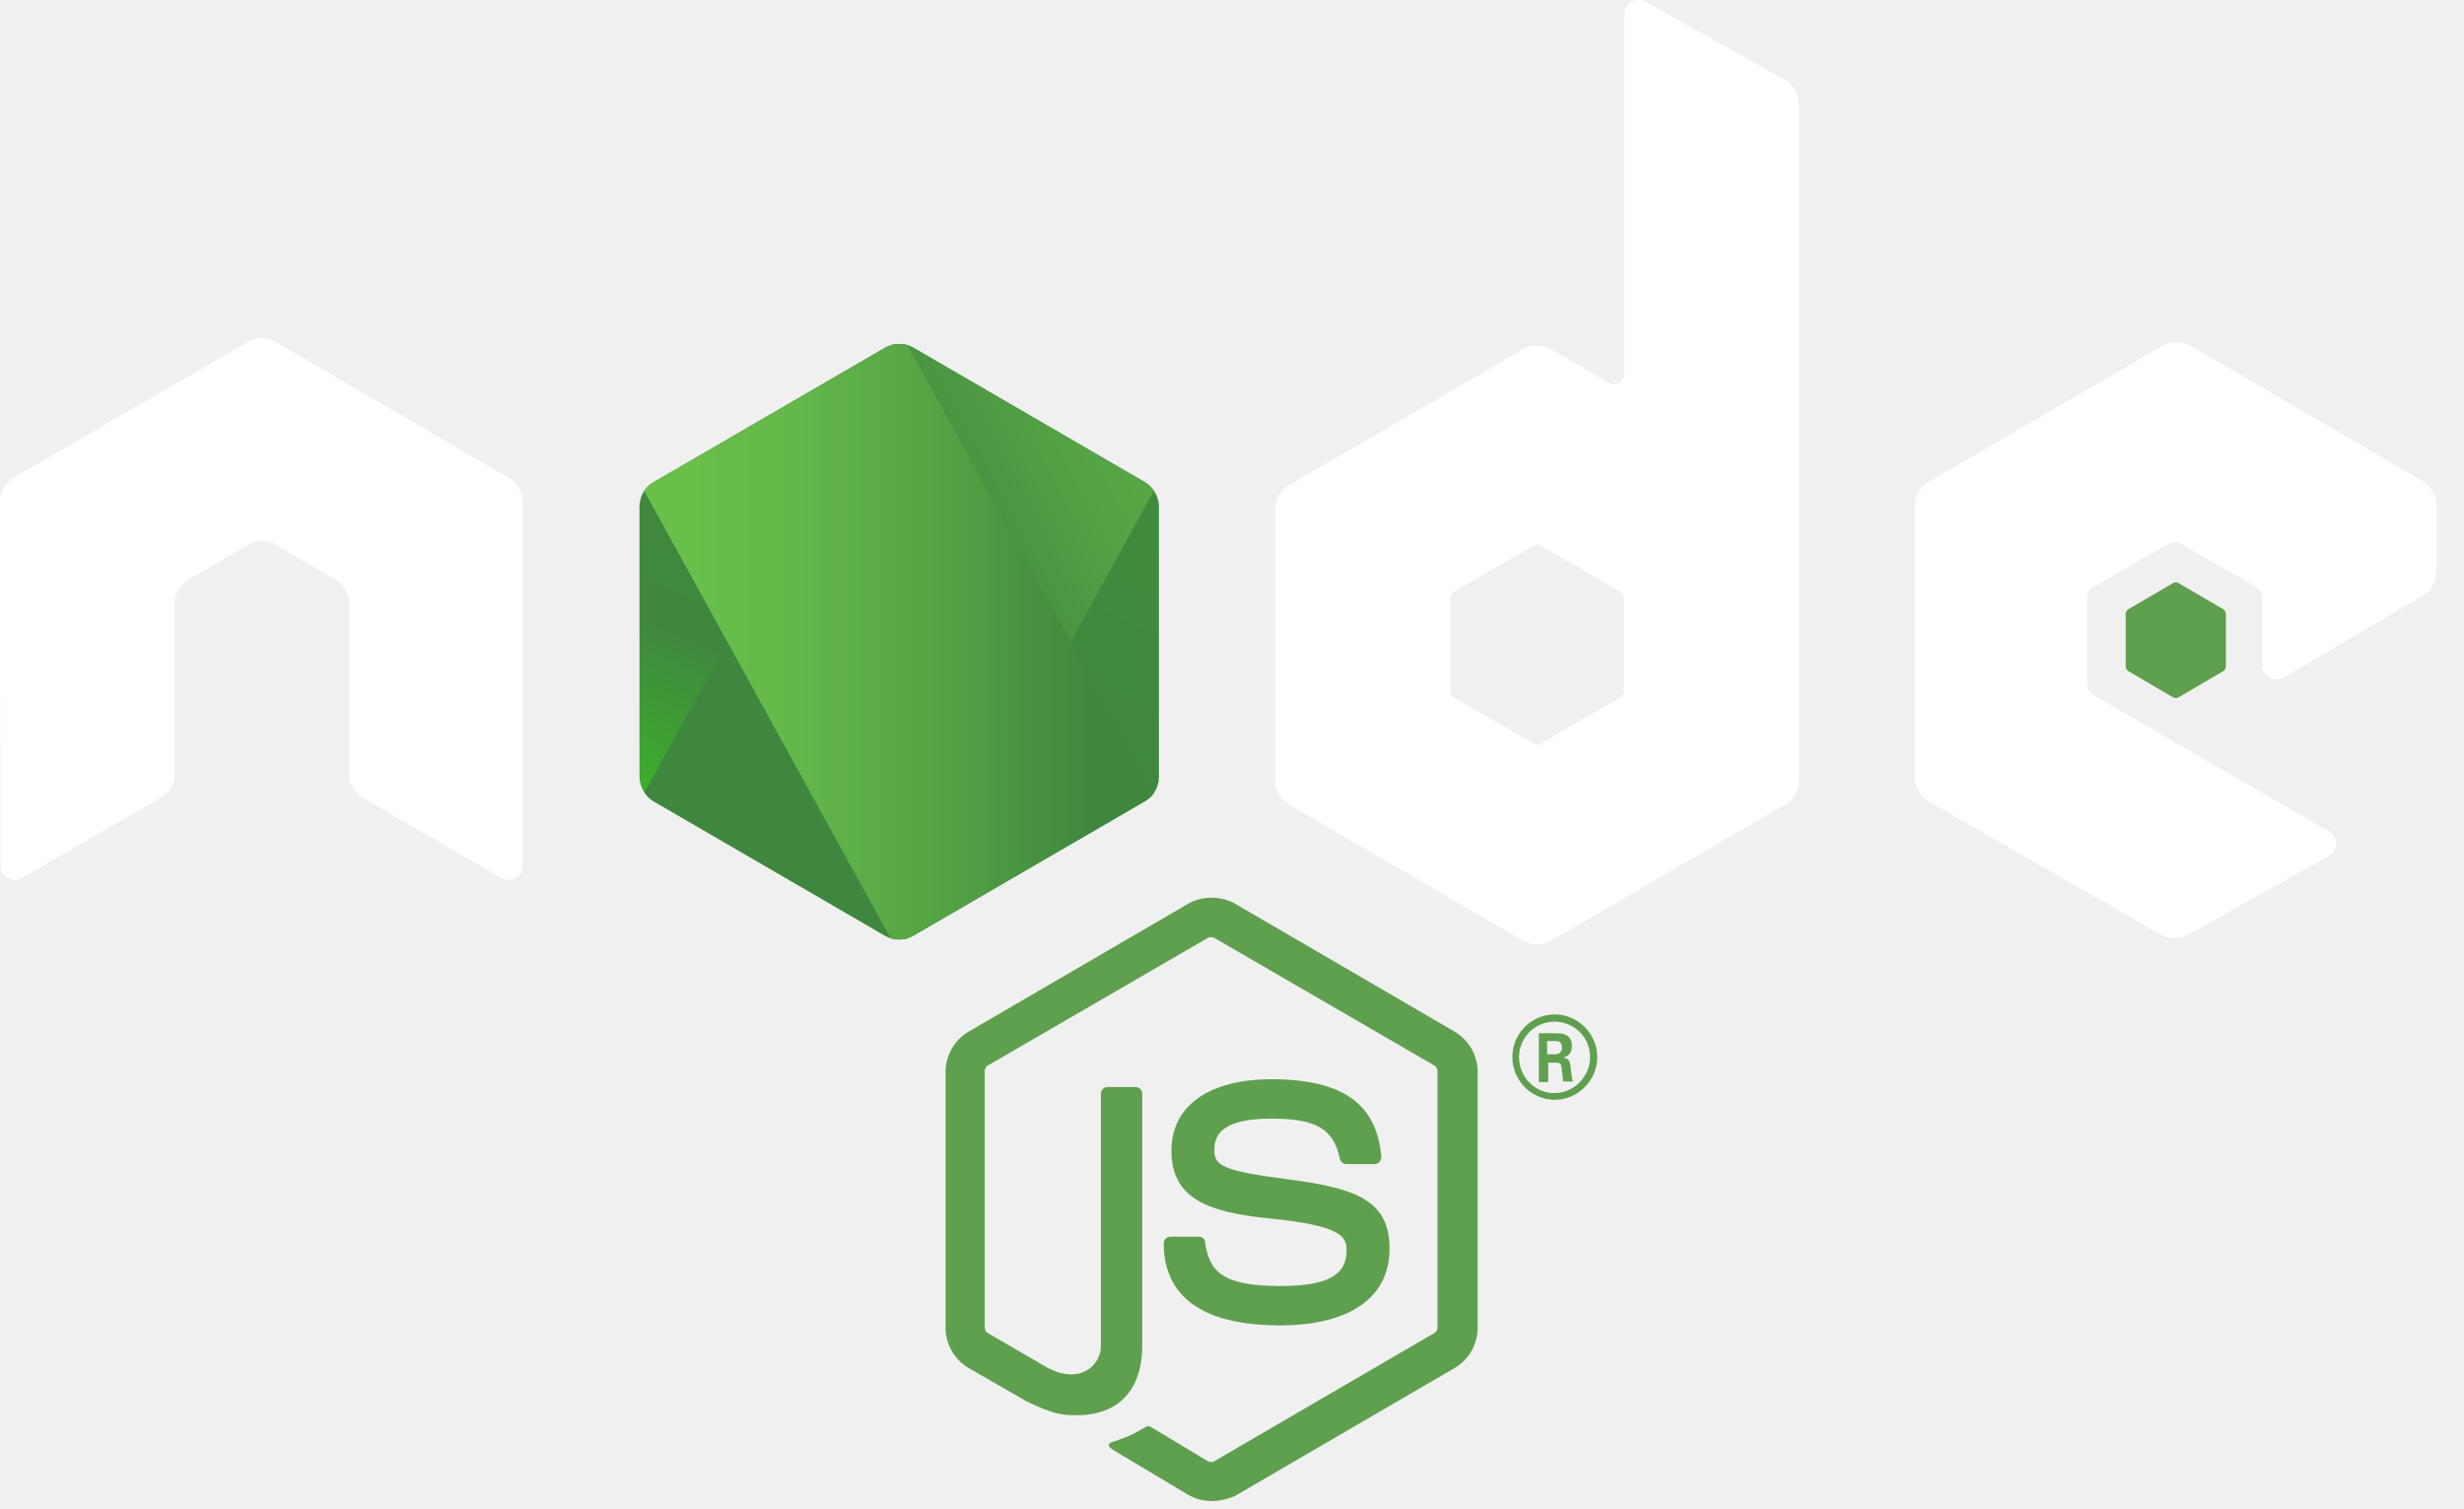
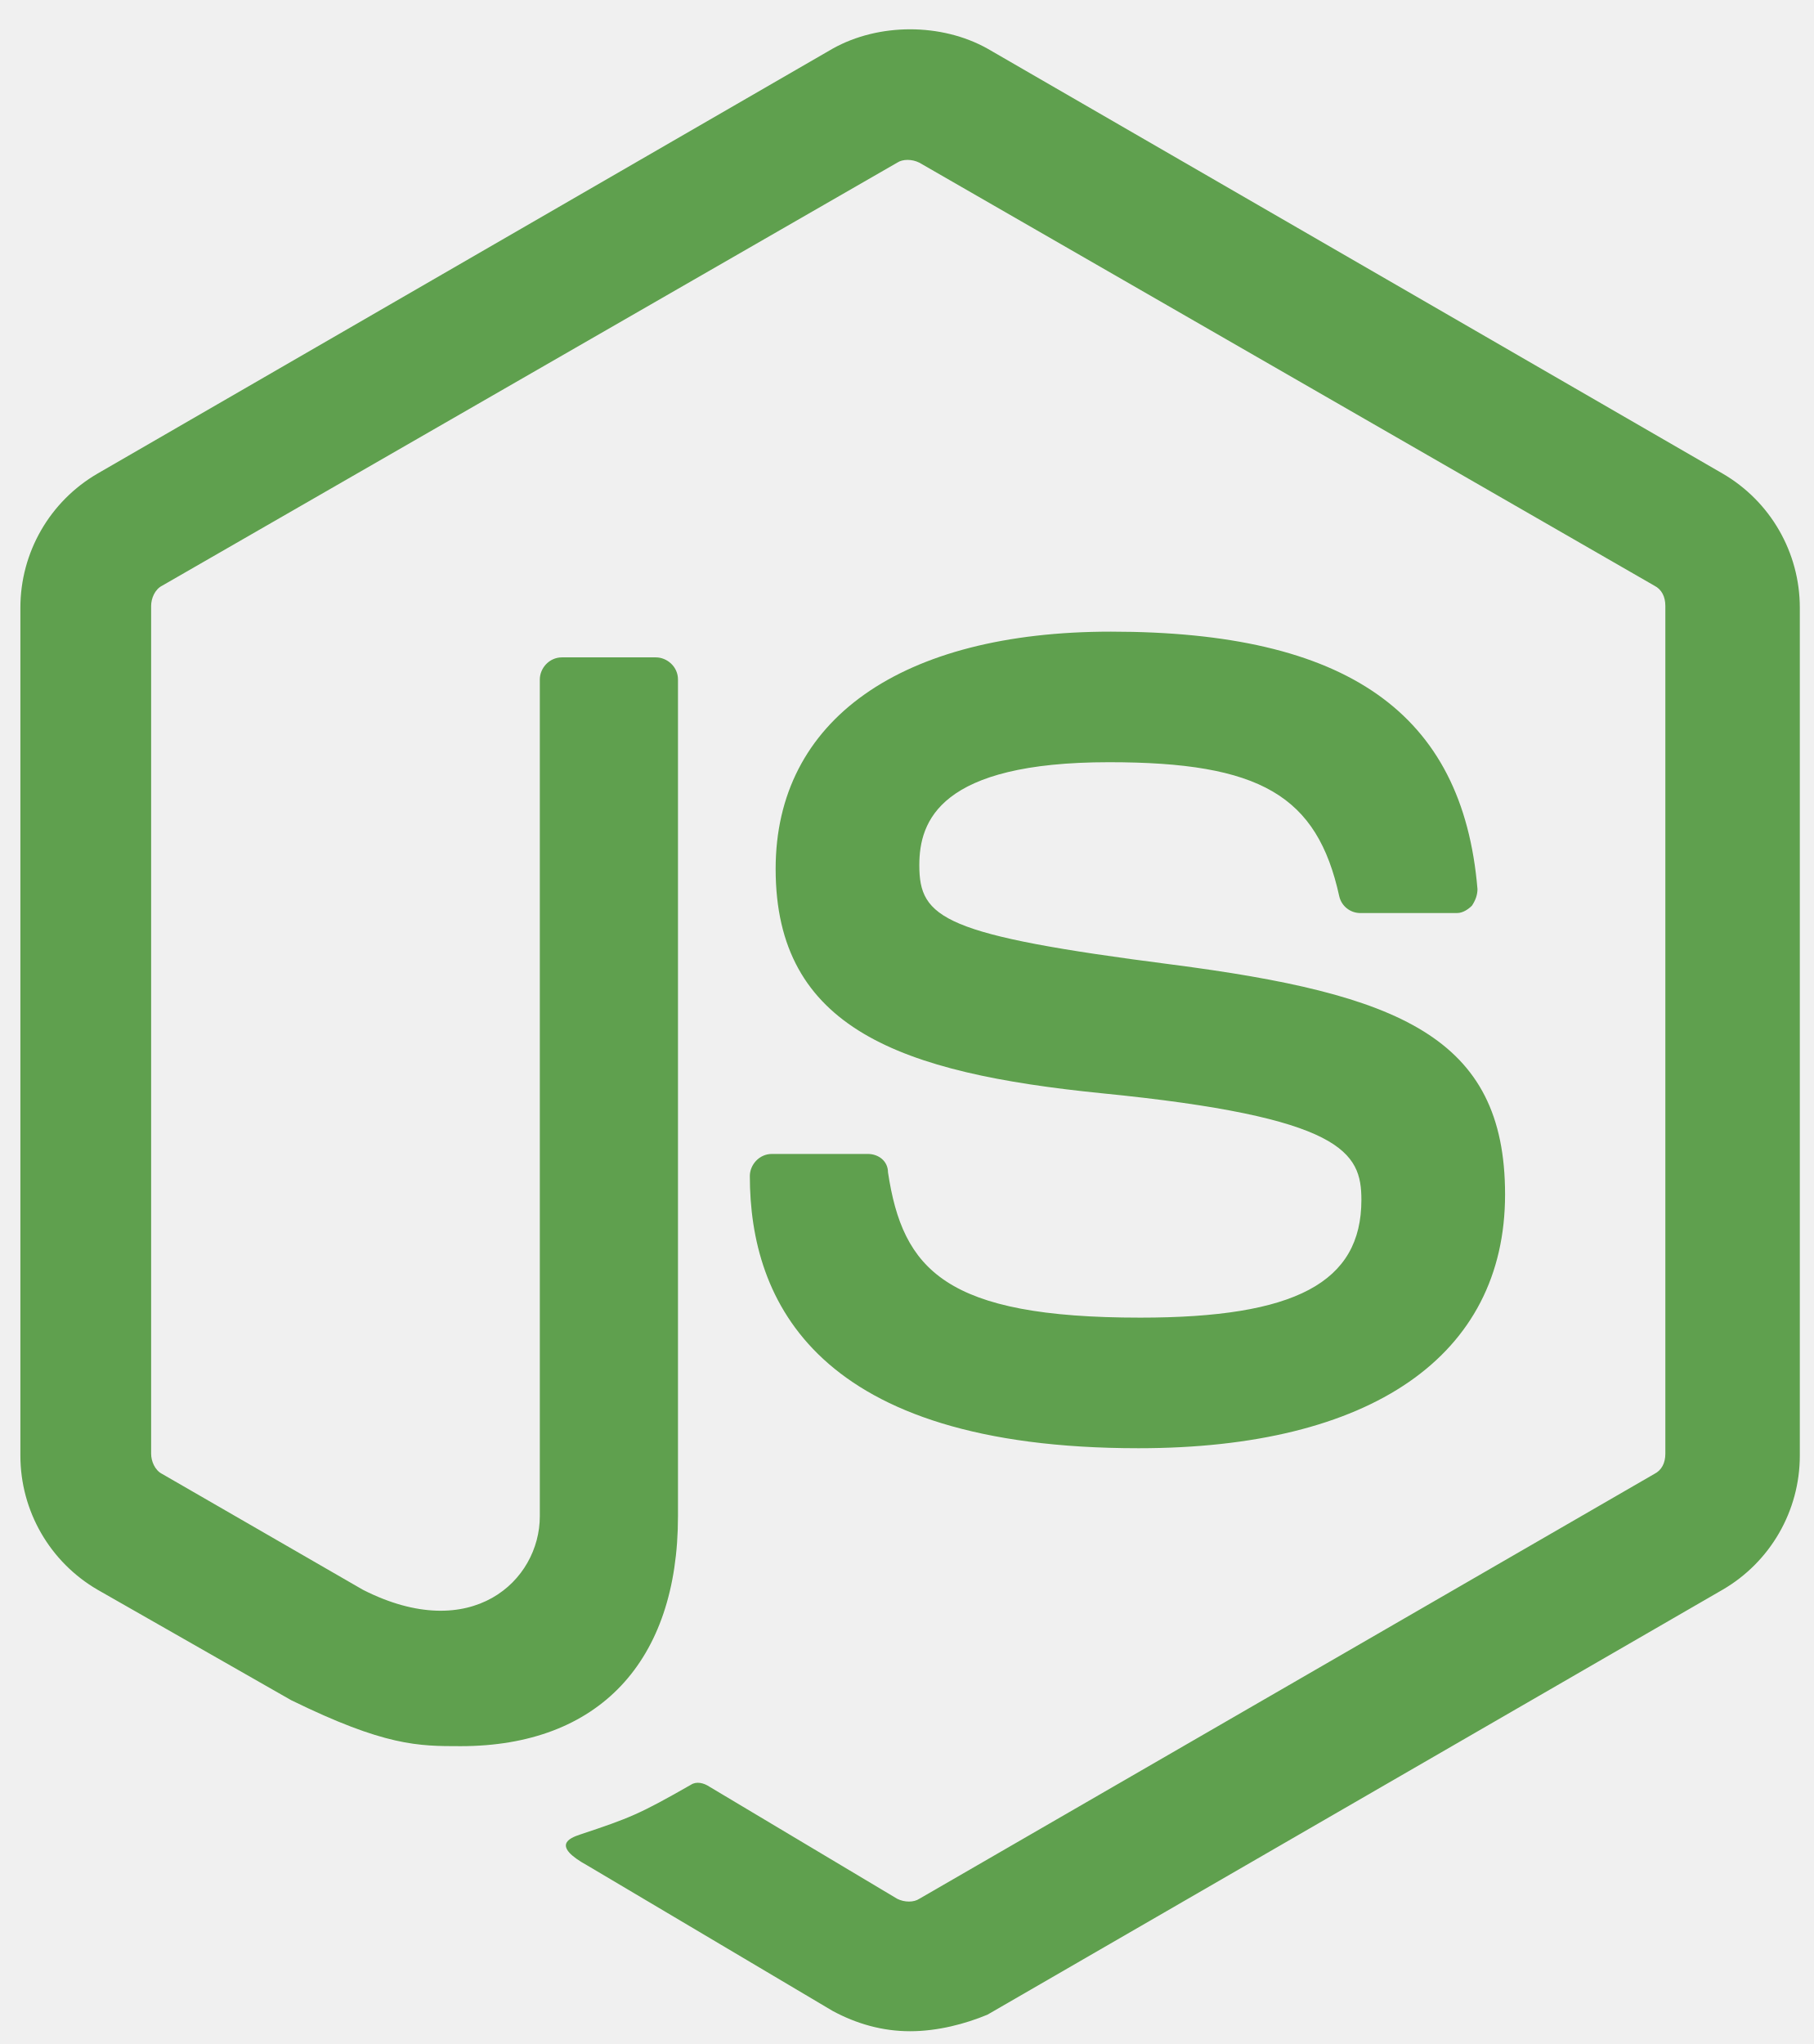
- <svg xmlns="http://www.w3.org/2000/svg" width="205.86" height="126" viewBox="0 0 205.86 126" fill="none">
-   <mask id="a" mask-type="luminance" maskUnits="userSpaceOnUse" x="0" y="0" width="267" height="80">
-     <path d="M267 0H0v79.378h267z" fill="#fff" />
-   </mask>
-   <g mask="url(#a)">
-     <path fill-rule="evenodd" clip-rule="evenodd" d="M43.674 41.954c0-.834-.46-1.62-1.197-2.038L23.01 28.572c-.322-.185-.69-.278-1.058-.324h-.184c-.368 0-.736.139-1.059.324l-19.512 11.3A2.38 2.38 0 0 0 0 41.953l.046 30.378c0 .416.23.833.598 1.018.368.232.829.232 1.15 0l11.598-6.668a2.36 2.36 0 0 0 1.197-2.037V50.428c0-.833.46-1.62 1.196-2.037l4.924-2.871a2.2 2.2 0 0 1 1.197-.325c.414 0 .828.093 1.15.325l4.925 2.87a2.36 2.36 0 0 1 1.196 2.038v14.217c0 .833.46 1.62 1.197 2.037L41.88 73.35c.368.232.828.232 1.197 0 .368-.185.598-.602.598-1.018zM137.465.139c-.369-.185-.829-.185-1.151 0-.368.231-.598.602-.598 1.019v30.1a.88.88 0 0 1-.415.74.88.88 0 0 1-.828 0l-4.878-2.825a2.36 2.36 0 0 0-2.347 0L107.735 40.52a2.36 2.36 0 0 0-1.196 2.037V65.2c0 .834.46 1.621 1.196 2.038l19.513 11.345a2.36 2.36 0 0 0 2.347 0l19.513-11.345a2.36 2.36 0 0 0 1.196-2.038V8.752c0-.88-.46-1.667-1.196-2.084zm-1.795 57.606c0 .232-.092.417-.276.51l-6.674 3.89a.68.68 0 0 1-.598 0l-6.673-3.89c-.184-.093-.276-.325-.276-.51v-7.78c0-.231.092-.416.276-.509l6.673-3.89a.68.68 0 0 1 .598 0l6.674 3.89c.184.093.276.324.276.51zm66.728-7.965c.737-.417 1.151-1.204 1.151-2.038v-5.51c0-.834-.46-1.62-1.151-2.037l-19.375-11.3a2.36 2.36 0 0 0-2.347 0l-19.512 11.346a2.36 2.36 0 0 0-1.197 2.037v22.645c0 .833.46 1.62 1.197 2.037l19.374 11.114c.737.416 1.611.416 2.301 0l11.736-6.576c.368-.185.598-.602.598-1.019s-.23-.833-.598-1.018L174.97 58.115c-.368-.231-.598-.602-.598-1.018v-7.085c0-.417.23-.834.598-1.02l6.121-3.518a1.12 1.12 0 0 1 1.196 0l6.121 3.519c.368.231.598.602.598 1.019v5.557c0 .416.23.833.599 1.018.368.232.828.232 1.196 0z" fill="#fff" />
-     <path fill-rule="evenodd" clip-rule="evenodd" d="M181.551 48.716a.42.42 0 0 1 .461 0l3.727 2.176c.138.092.23.231.23.417v4.352a.5.5 0 0 1-.23.417l-3.727 2.177a.42.42 0 0 1-.461 0l-3.727-2.177a.49.49 0 0 1-.23-.417V51.31c0-.185.092-.325.23-.417z" fill="#5FA04E" />
-     <path d="M76.301 29.045a2.36 2.36 0 0 0-2.348 0L54.579 40.297c-.737.417-1.151 1.204-1.151 2.038v22.551c0 .834.46 1.621 1.15 2.038l19.375 11.253a2.36 2.36 0 0 0 2.348 0l19.374-11.253c.737-.417 1.15-1.204 1.15-2.038V42.335c0-.834-.46-1.62-1.15-2.038z" fill="url(#b)" />
-     <mask id="c" mask-type="luminance" maskUnits="userSpaceOnUse" x="53" y="28" width="44" height="51">
-       <path d="M76.301 29.045a2.36 2.36 0 0 0-2.348 0L54.579 40.297c-.737.417-1.151 1.204-1.151 2.038v22.551c0 .834.46 1.621 1.15 2.038l19.375 11.253a2.36 2.36 0 0 0 2.348 0l19.374-11.253c.737-.417 1.15-1.204 1.15-2.038V42.335c0-.834-.46-1.62-1.15-2.038z" fill="#fff" />
-     </mask>
-     <g mask="url(#c)">
-       <path d="m75.127 27.581 21.506 12.995-21.505 39.125-21.547-13.018z" fill="url(#d)" />
-     </g>
-     <mask id="e" mask-type="luminance" maskUnits="userSpaceOnUse" x="53" y="28" width="44" height="51">
-       <path d="M76.301 29.045a2.36 2.36 0 0 0-2.348 0L54.579 40.297c-.737.417-1.151 1.204-1.151 2.038v22.551c0 .834.46 1.621 1.15 2.038l19.375 11.253a2.36 2.36 0 0 0 2.348 0l19.374-11.253c.737-.417 1.15-1.204 1.15-2.038V42.335c0-.834-.46-1.62-1.15-2.038z" fill="#fff" />
-     </mask>
-     <g mask="url(#e)">
-       <path d="M75.127 27.581 53.581 40.576l21.546 39.125 21.506-13.018z" fill="url(#f)" />
-     </g>
+ <svg xmlns="http://www.w3.org/2000/svg" width="71" height="80" viewBox="0 0 71 80" fill="none">
+   <g clipPath="url(#clip0_337_7891)" fill="#5FA04E">
+     <path d="M35.625 79.5c-1.081 0-2.09-.288-3.028-.792l-9.59-5.686c-1.442-.792-.721-1.08-.289-1.224 1.947-.648 2.308-.792 4.327-1.944.216-.144.504-.072.72.072l7.356 4.391c.288.144.649.144.865 0l28.77-16.628c.289-.144.433-.431.433-.791V23.714c0-.36-.144-.648-.432-.792L35.986 6.366c-.288-.144-.65-.144-.865 0L6.35 22.922c-.29.144-.434.504-.434.792v33.184c0 .287.145.647.433.791l7.86 4.535c4.254 2.16 6.922-.36 6.922-2.879V26.593c0-.432.36-.864.865-.864h3.678c.432 0 .865.36.865.864v32.752c0 5.687-3.1 8.998-8.509 8.998-1.658 0-2.956 0-6.633-1.8l-7.572-4.319A6.073 6.073 0 0 1 .798 56.97V23.786a6.073 6.073 0 0 1 3.028-5.255l28.77-16.628c1.804-1.008 4.255-1.008 6.058 0l28.77 16.628a6.073 6.073 0 0 1 3.029 5.255V56.97a6.073 6.073 0 0 1-3.029 5.254l-28.77 16.628c-.865.36-1.947.648-3.029.648Z" />
+     <path d="M44.567 56.682c-12.62 0-15.215-5.759-15.215-10.654 0-.432.36-.864.865-.864h3.75c.433 0 .793.288.793.72.577 3.815 2.235 5.687 9.879 5.687 6.057 0 8.652-1.368 8.652-4.607 0-1.871-.72-3.24-10.167-4.175-7.86-.792-12.762-2.52-12.762-8.782 0-5.83 4.903-9.285 13.123-9.285 9.23 0 13.772 3.167 14.35 10.077 0 .216-.073.432-.217.648-.144.144-.36.288-.577.288h-3.822a.844.844 0 0 1-.793-.648c-.865-3.96-3.1-5.255-9.013-5.255-6.634 0-7.427 2.304-7.427 4.031 0 2.088.937 2.736 9.879 3.887 8.869 1.152 13.05 2.808 13.05 8.998 0 6.335-5.263 9.934-14.348 9.934Z" />
  </g>
-   <path d="M101.229 125.407a4 4 0 0 1-1.933-.51l-6.121-3.658c-.921-.51-.46-.695-.184-.787 1.242-.417 1.472-.51 2.761-1.25.138-.093.322-.047.46.046l4.694 2.825c.184.092.414.092.552 0l18.363-10.698c.183-.092.277-.277.277-.509V89.519c0-.232-.094-.417-.277-.51l-18.363-10.65c-.184-.093-.414-.093-.552 0l-18.362 10.65c-.184.093-.276.324-.276.51v21.347c0 .186.092.417.276.51l5.016 2.917c2.715 1.39 4.418-.232 4.418-1.852v-21.07c0-.278.23-.556.553-.556h2.347c.276 0 .552.232.552.556v21.07c0 3.658-1.979 5.788-5.431 5.788-1.058 0-1.886 0-4.234-1.157l-4.832-2.779a3.91 3.91 0 0 1-1.933-3.38v-21.35c0-1.39.737-2.685 1.933-3.38l18.363-10.696c1.15-.65 2.715-.65 3.865 0l18.363 10.696a3.91 3.91 0 0 1 1.932 3.38v21.349c0 1.39-.736 2.686-1.932 3.381l-18.363 10.697c-.552.232-1.242.417-1.932.417" fill="#5FA04E" />
-   <path d="M106.936 110.727c-8.055 0-9.712-3.705-9.712-6.854 0-.277.23-.555.552-.555h2.393c.277 0 .507.185.507.463.368 2.454 1.426 3.658 6.305 3.658 3.866 0 5.523-.88 5.523-2.963 0-1.204-.462-2.084-6.49-2.686-5.016-.51-8.146-1.621-8.146-5.65 0-3.75 3.13-5.974 8.376-5.974 5.892 0 8.791 2.038 9.159 6.484a.77.77 0 0 1-.137.416c-.094.093-.231.186-.371.186h-2.439a.54.54 0 0 1-.505-.417c-.553-2.547-1.98-3.38-5.753-3.38-4.234 0-4.74 1.48-4.74 2.593 0 1.342.598 1.76 6.305 2.5 5.66.74 8.33 1.806 8.33 5.788 0 4.076-3.36 6.391-9.157 6.391m26.51-22.413c0 1.945-1.612 3.566-3.546 3.566a3.557 3.557 0 0 1-3.543-3.566 3.554 3.554 0 0 1 3.543-3.565c1.888 0 3.546 1.574 3.546 3.565m-6.536 0c0 1.667 1.335 3.01 2.944 3.01 1.658 0 2.993-1.39 2.993-3.01 0-1.667-1.335-2.963-2.993-2.963a2.976 2.976 0 0 0-2.944 2.963m1.657-1.991h1.381c.46 0 1.381 0 1.381 1.065 0 .74-.462.88-.739.973.554.046.599.416.645.926.046.324.094.88.185 1.065h-.83c0-.186-.137-1.204-.137-1.25-.045-.232-.137-.325-.413-.325h-.691v1.62h-.782zm.736 1.76h.597c.508 0 .599-.37.599-.556 0-.556-.368-.556-.599-.556h-.642v1.112z" fill="#5FA04E" />
  <defs>
-     <linearGradient id="b" x1="83.758" y1="37.188" x2="68.328" y2="73.328" gradientUnits="userSpaceOnUse">
-       <stop stop-color="#3F8B3D" />
-       <stop offset=".64" stop-color="#3F873F" />
-       <stop offset=".93" stop-color="#3DA92E" />
-       <stop offset="1" stop-color="#3DAE2B" />
-     </linearGradient>
-     <linearGradient id="d" x1="72.228" y1="55.428" x2="121.428" y2="29.028" gradientUnits="userSpaceOnUse">
-       <stop offset=".14" stop-color="#3F873F" />
-       <stop offset=".4" stop-color="#52A044" />
-       <stop offset=".71" stop-color="#64B749" />
-       <stop offset=".91" stop-color="#6ABF4B" />
-     </linearGradient>
-     <linearGradient id="f" x1="53.678" y1="53.128" x2="97.428" y2="53.128" gradientUnits="userSpaceOnUse">
-       <stop offset=".09" stop-color="#6ABF4B" />
-       <stop offset=".29" stop-color="#64B749" />
-       <stop offset=".6" stop-color="#52A044" />
-       <stop offset=".86" stop-color="#3F873F" />
-     </linearGradient>
+     <clipPath id="clip0_337_7891">
+       <path fill="#fff" d="M0 .5h71v79H0z" />
+     </clipPath>
  </defs>
</svg>
